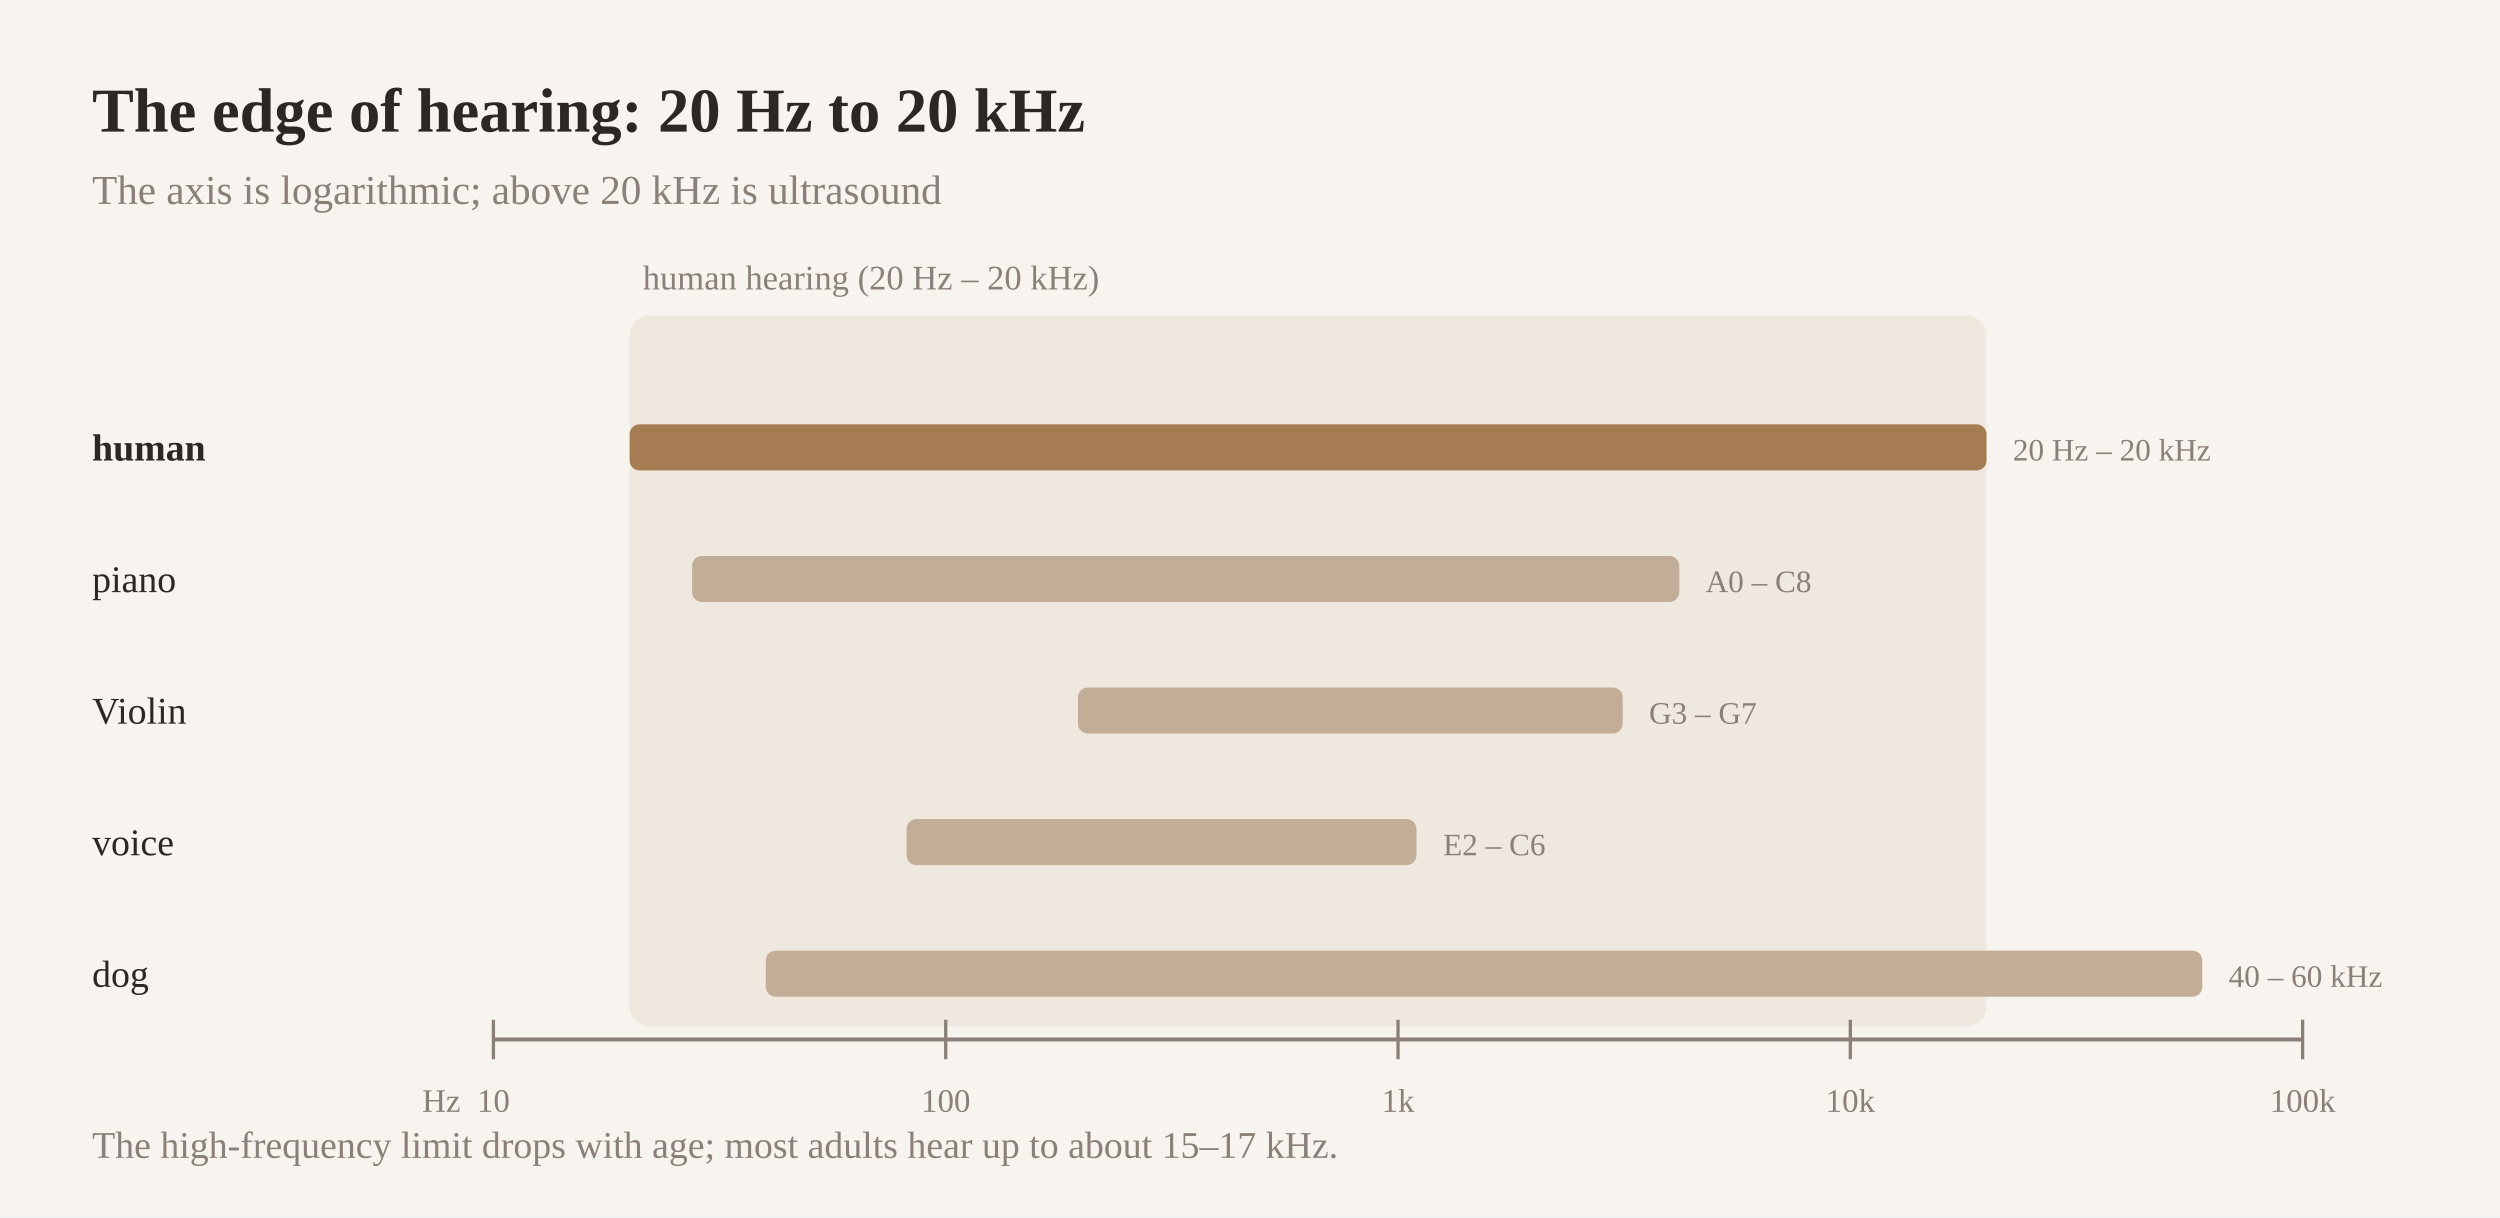
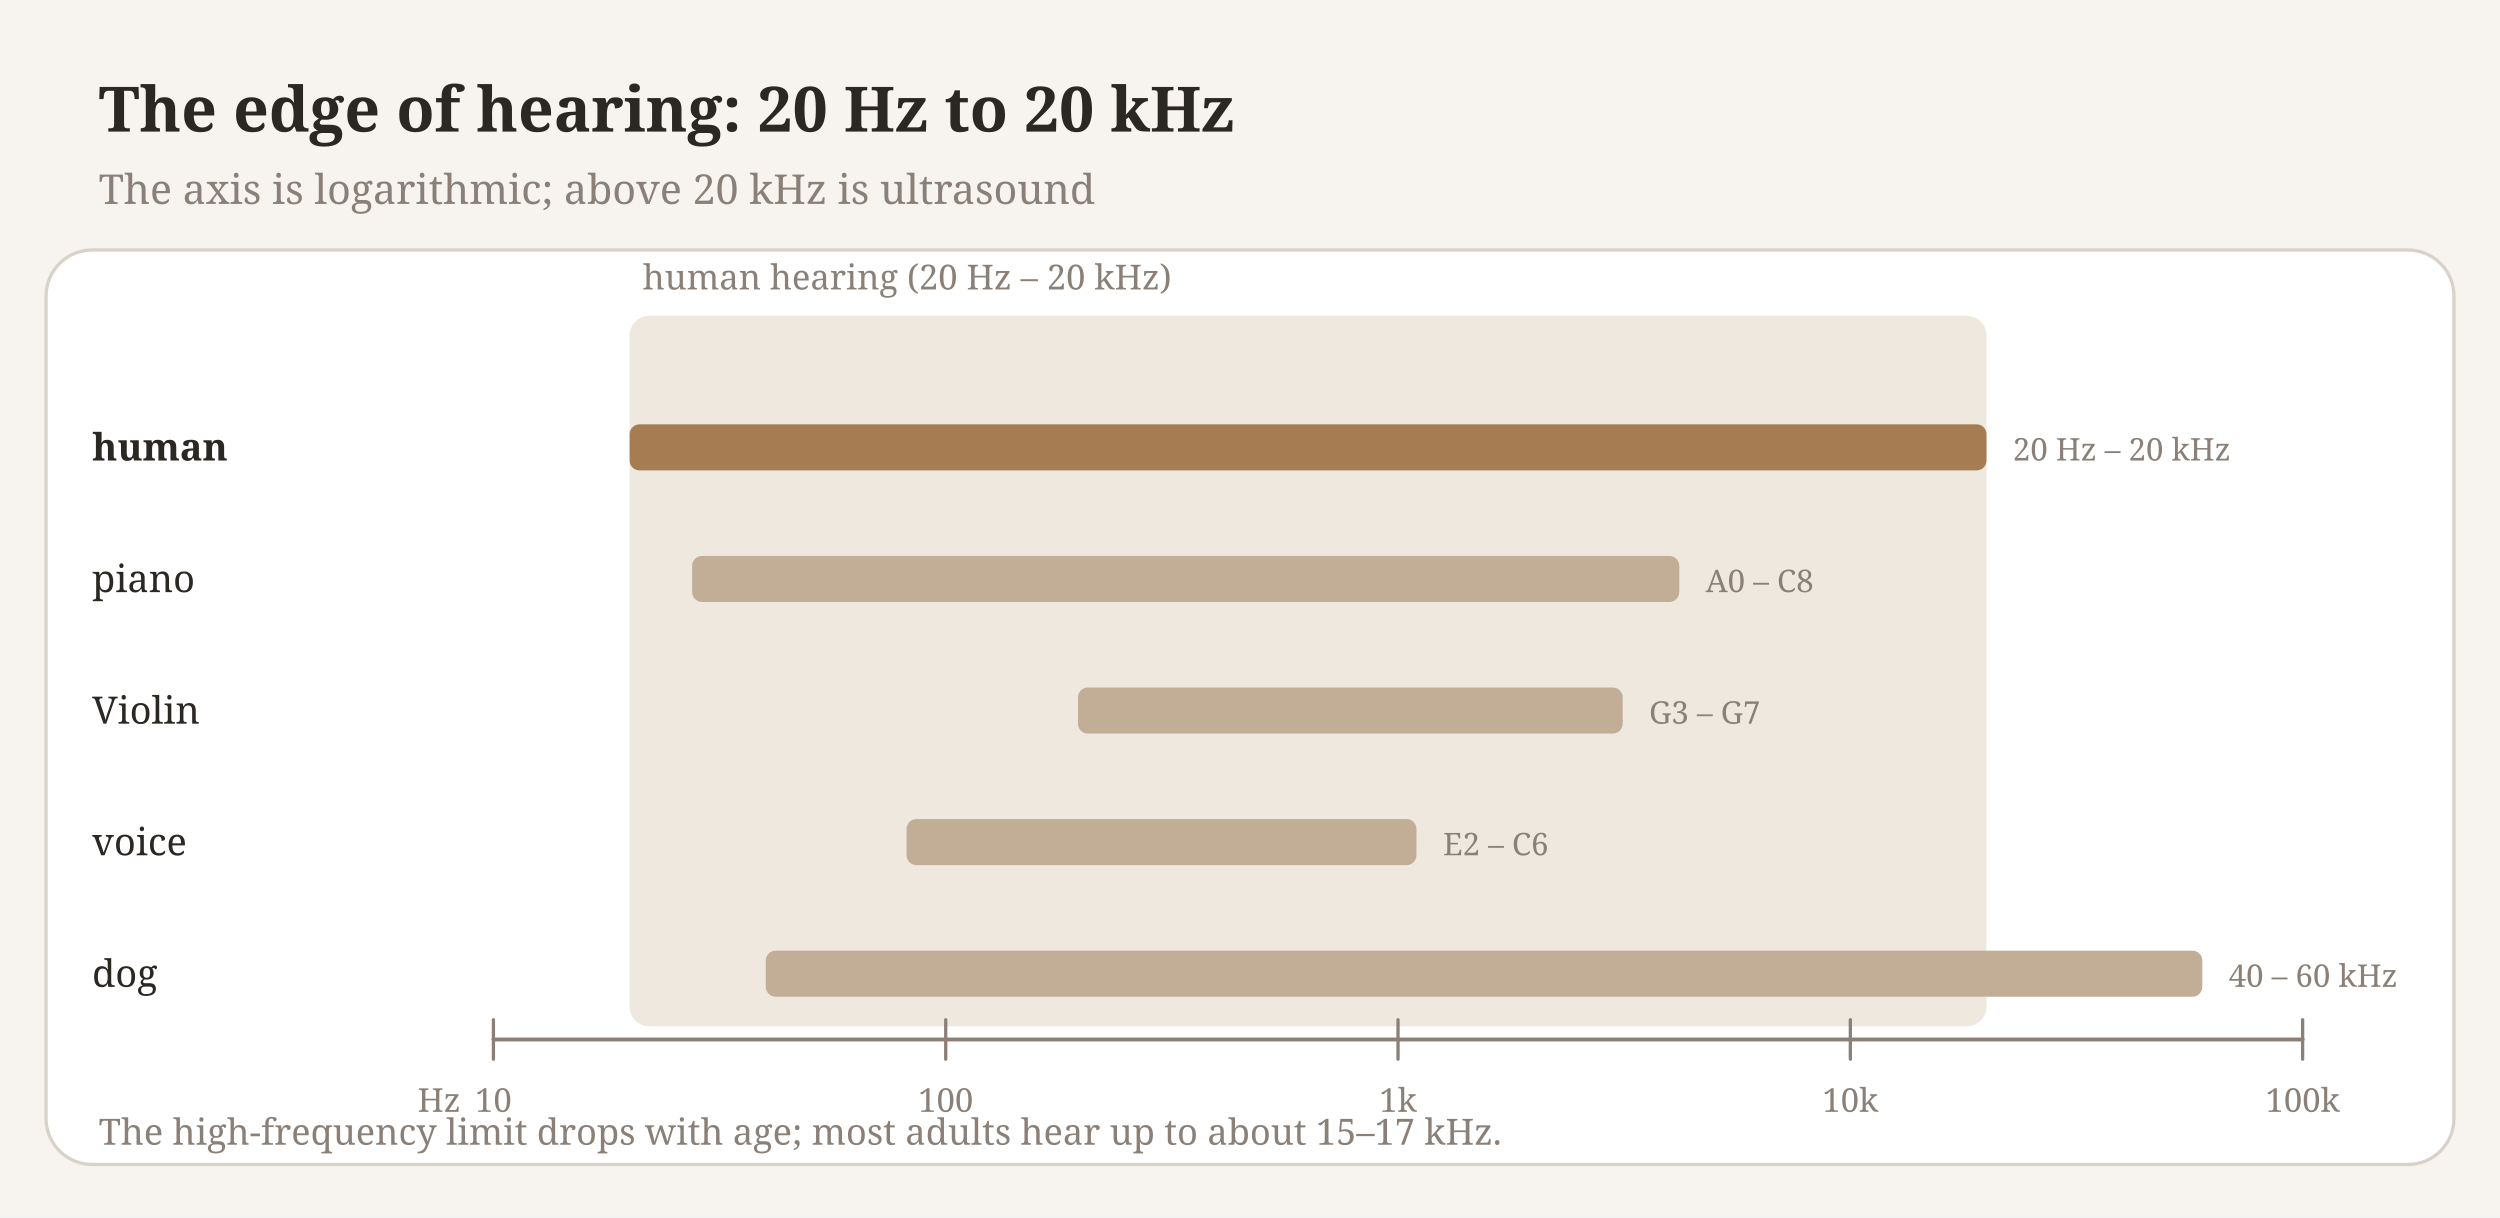
<svg xmlns="http://www.w3.org/2000/svg" viewBox="0 0 760 370" width="100%" role="img" aria-label="The edge of hearing: 20 Hz to 20 kHz">
+   <style>line,path,polyline{stroke-linecap:round;stroke-linejoin:round}text{font-family:'Source Han Serif TW',serif}</style>
  <rect width="760" height="370" fill="#f7f3ee" />
-   <text x="28.0" y="40.0" font-size="19" text-anchor="start" fill="#2b2722" font-weight="700">The edge of hearing: 20 Hz to 20 kHz</text>
-   <text x="28.0" y="62.0" font-size="12.5" text-anchor="start" fill="#8a8078" font-weight="400">The axis is logarithmic; above 20 kHz is ultrasound</text>
+   <rect x="14" y="76" width="732" height="278" rx="14" fill="#fff" stroke="#d9d2c9" stroke-width="1" />
+   <text x="30.0" y="40.0" font-size="19" text-anchor="start" fill="#2b2722" font-weight="700">The edge of hearing: 20 Hz to 20 kHz</text>
+   <text x="30.0" y="62.0" font-size="12.5" text-anchor="start" fill="#8a8078" font-weight="400">The axis is logarithmic; above 20 kHz is ultrasound</text>
  <rect x="191.4" y="96.0" width="412.5" height="216.0" rx="6" fill="#efe8df" stroke="none" stroke-width="1.4" />
  <text x="195.4" y="88.0" font-size="10.5" text-anchor="start" fill="#8a8078" font-weight="400">human hearing (20 Hz – 20 kHz)</text>
  <text x="28.0" y="140.0" font-size="11.5" text-anchor="start" fill="#2b2722" font-weight="700">human</text>
  <rect x="191.4" y="129.0" width="412.5" height="14.0" rx="3" fill="#A67C52" stroke="none" stroke-width="1.4" />
  <text x="611.9" y="140.0" font-size="9.5" text-anchor="start" fill="#8a8078" font-weight="#2b2722">20 Hz – 20 kHz</text>
  <text x="28.0" y="180.0" font-size="11.5" text-anchor="start" fill="#2b2722" font-weight="400">piano</text>
  <rect x="210.4" y="169.0" width="300.1" height="14.0" rx="3" fill="#c2ae97" stroke="none" stroke-width="1.4" />
  <text x="518.5" y="180.0" font-size="9.5" text-anchor="start" fill="#8a8078" font-weight="#2b2722">A0 – C8</text>
  <text x="28.0" y="220.0" font-size="11.5" text-anchor="start" fill="#2b2722" font-weight="400">Violin</text>
  <rect x="327.7" y="209.0" width="165.6" height="14.0" rx="3" fill="#c2ae97" stroke="none" stroke-width="1.4" />
  <text x="501.3" y="220.0" font-size="9.5" text-anchor="start" fill="#8a8078" font-weight="#2b2722">G3 – G7</text>
  <text x="28.0" y="260.0" font-size="11.5" text-anchor="start" fill="#2b2722" font-weight="400">voice</text>
  <rect x="275.6" y="249.0" width="155.0" height="14.0" rx="3" fill="#c2ae97" stroke="none" stroke-width="1.4" />
  <text x="438.7" y="260.0" font-size="9.5" text-anchor="start" fill="#8a8078" font-weight="#2b2722">E2 – C6</text>
  <text x="28.0" y="300.0" font-size="11.5" text-anchor="start" fill="#2b2722" font-weight="400">dog</text>
  <rect x="232.8" y="289.0" width="436.7" height="14.0" rx="3" fill="#c2ae97" stroke="none" stroke-width="1.4" />
  <text x="677.5" y="300.0" font-size="9.5" text-anchor="start" fill="#8a8078" font-weight="#2b2722">40 – 60 kHz</text>
  <line x1="150.0" y1="316.0" x2="700.0" y2="316.0" stroke="#8a8078" stroke-width="1.2" />
  <line x1="150.0" y1="310.0" x2="150.0" y2="322.0" stroke="#8a8078" stroke-width="1" />
  <text x="150.0" y="338.0" font-size="10" text-anchor="middle" fill="#8a8078" font-weight="400">10</text>
  <line x1="287.5" y1="310.0" x2="287.5" y2="322.0" stroke="#8a8078" stroke-width="1" />
  <text x="287.5" y="338.0" font-size="10" text-anchor="middle" fill="#8a8078" font-weight="400">100</text>
  <line x1="425.0" y1="310.0" x2="425.0" y2="322.0" stroke="#8a8078" stroke-width="1" />
  <text x="425.0" y="338.0" font-size="10" text-anchor="middle" fill="#8a8078" font-weight="400">1k</text>
  <line x1="562.5" y1="310.0" x2="562.5" y2="322.0" stroke="#8a8078" stroke-width="1" />
  <text x="562.5" y="338.0" font-size="10" text-anchor="middle" fill="#8a8078" font-weight="400">10k</text>
  <line x1="700.0" y1="310.0" x2="700.0" y2="322.0" stroke="#8a8078" stroke-width="1" />
  <text x="700.0" y="338.0" font-size="10" text-anchor="middle" fill="#8a8078" font-weight="400">100k</text>
  <text x="140.0" y="338.0" font-size="10" text-anchor="end" fill="#8a8078" font-weight="400">Hz</text>
-   <text x="28.0" y="352.0" font-size="11.5" text-anchor="start" fill="#8a8078" font-weight="400">The high-frequency limit drops with age; most adults hear up to about 15–17 kHz.</text>
+   <text x="30.0" y="348.0" font-size="11" text-anchor="start" fill="#8a8078" font-weight="400">The high-frequency limit drops with age; most adults hear up to about 15–17 kHz.</text>
</svg>
